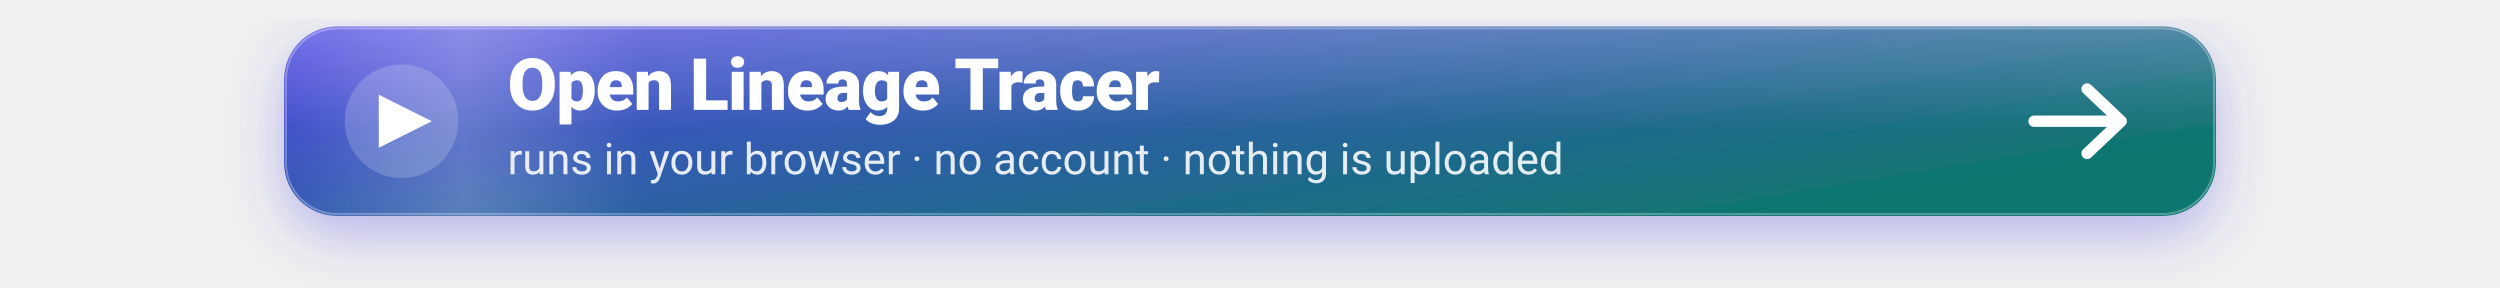
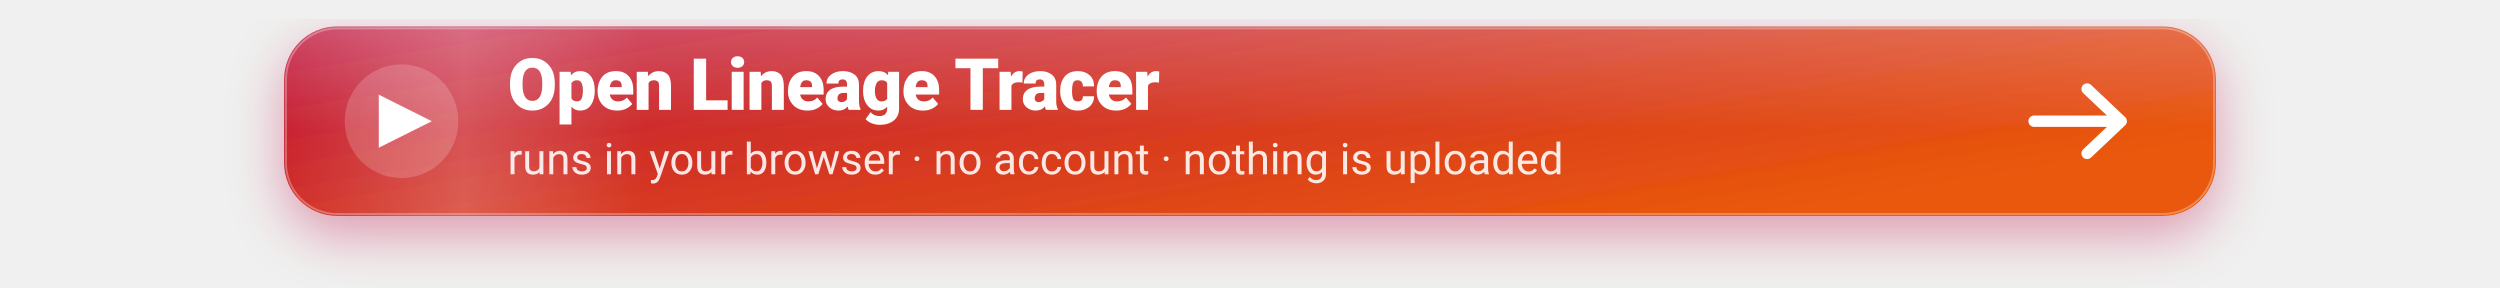
<svg xmlns="http://www.w3.org/2000/svg" viewBox="0 0 1320 152" width="1320" height="152" role="img" aria-label="Open Lineage Tracer">
  <style>
    .rise  { animation: rise .55s cubic-bezier(.2,.7,.3,1) both; }
    @keyframes rise { from { transform: translateY(9px) } to { transform: translateY(0) } }
    @media (prefers-reduced-motion: reduce) { * { animation: none !important } }
    .sheen { animation: sheen 4.5s ease-in-out infinite 1.4s; }
    @keyframes sheen { from { transform: translateX(-260px) }
                        to   { transform: translateX(1320px) } }
    .nudge { animation: nudge 2.4s ease-in-out infinite; }
    @keyframes nudge { 0%,70%,100% { transform: translateX(0) }
                        85% { transform: translateX(9px) } }
  </style>
  <defs>
    <linearGradient id="btn" x1="0" y1="0" x2="1" y2="0.6">
-       <stop offset="0%" stop-color="#4f46e5" />
-       <stop offset="100%" stop-color="#0f766e" />
+       <stop offset="0%" stop-color="#be123c" />
+       <stop offset="100%" stop-color="#ea580c" />
    </linearGradient>
    <linearGradient id="gloss" x1="0" y1="0" x2="0" y2="1">
      <stop offset="0%" stop-color="#FFFFFF" stop-opacity="0.22" />
      <stop offset="55%" stop-color="#FFFFFF" stop-opacity="0" />
    </linearGradient>
    <filter id="sh" x="-20%" y="-60%" width="140%" height="260%">
-       <feDropShadow dx="0" dy="10" stdDeviation="14" flood-color="#4f46e5" flood-opacity="0.34" />
+       <feDropShadow dx="0" dy="10" stdDeviation="14" flood-color="#be123c" flood-opacity="0.36" />
    </filter>
    <clipPath id="clip">
      <rect x="150" y="14" width="1020" height="100" rx="28" />
    </clipPath>
    <linearGradient id="sheenfade" x1="0" y1="0" x2="1" y2="0">
      <stop offset="0%" stop-color="#FFFFFF" stop-opacity="0" />
      <stop offset="50%" stop-color="#FFFFFF" stop-opacity="0.20" />
      <stop offset="100%" stop-color="#FFFFFF" stop-opacity="0" />
    </linearGradient>
  </defs>
  <g class="rise">
    <rect x="150" y="14" width="1020" height="100" rx="28" fill="url(#btn)" filter="url(#sh)" />
    <rect x="150" y="14" width="1020" height="100" rx="28" fill="url(#gloss)" />
    <rect x="151" y="15" width="1018" height="98" rx="27" fill="none" stroke="#FFFFFF" stroke-opacity="0.30" />
    <g clip-path="url(#clip)">
      <rect class="sheen" x="150" y="14" width="190" height="100" fill="url(#sheenfade)" />
    </g>
    <g class="nudge">
      <circle cx="212" cy="64" r="30" fill="#FFFFFF" fill-opacity="0.18" />
      <path d="M 200 50 L 228 64 L 200 78 Z" fill="#FFFFFF" />
    </g>
    <text x="268" y="58" font-family="system-ui,-apple-system,'Segoe UI',Roboto,Helvetica,Arial,sans-serif" font-size="38" font-weight="800" fill="#FFFFFF" letter-spacing="-0.6">Open Lineage Tracer</text>
    <text x="268" y="92" font-family="system-ui,-apple-system,'Segoe UI',Roboto,Helvetica,Arial,sans-serif" font-size="23" fill="#FFFFFF" opacity="0.88">runs in your browser  ·  no account  ·  nothing is uploaded</text>
    <g class="nudge">
      <path d="M 1074 64 h 46 m -18 -17 l 18 17 l -18 17" fill="none" stroke="#FFFFFF" stroke-width="6" stroke-linecap="round" stroke-linejoin="round" />
    </g>
  </g>
</svg>
